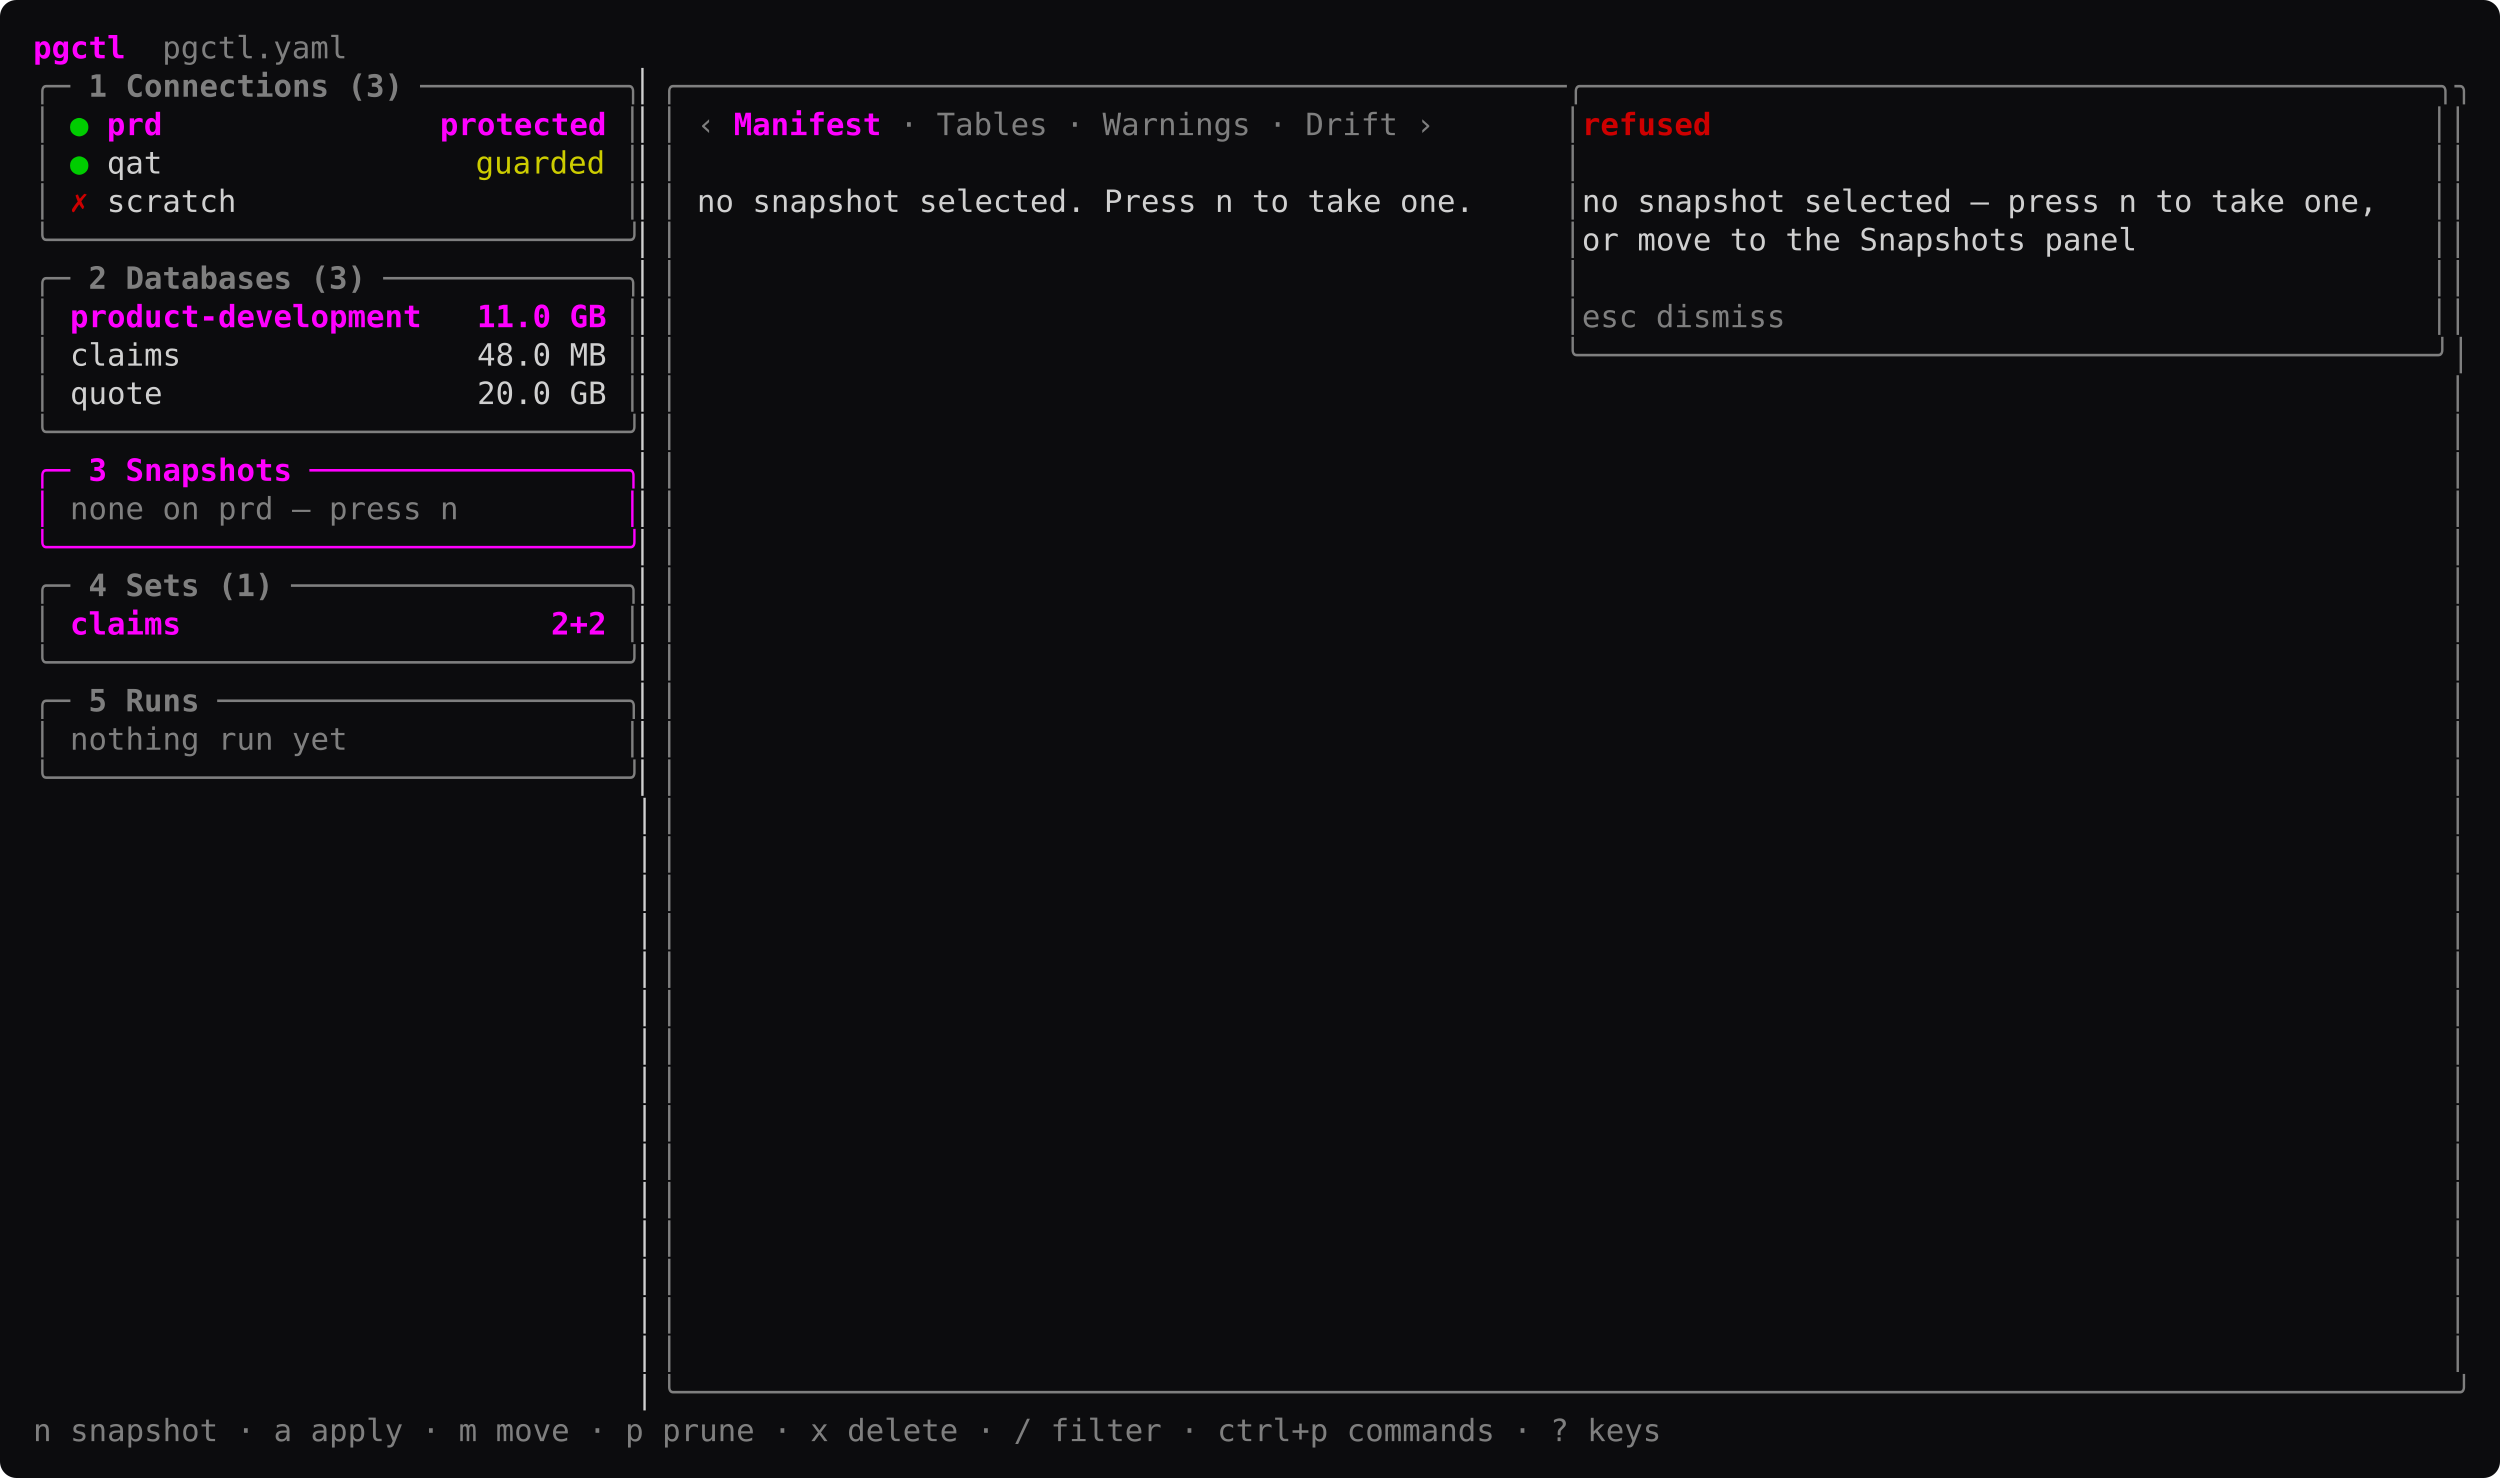
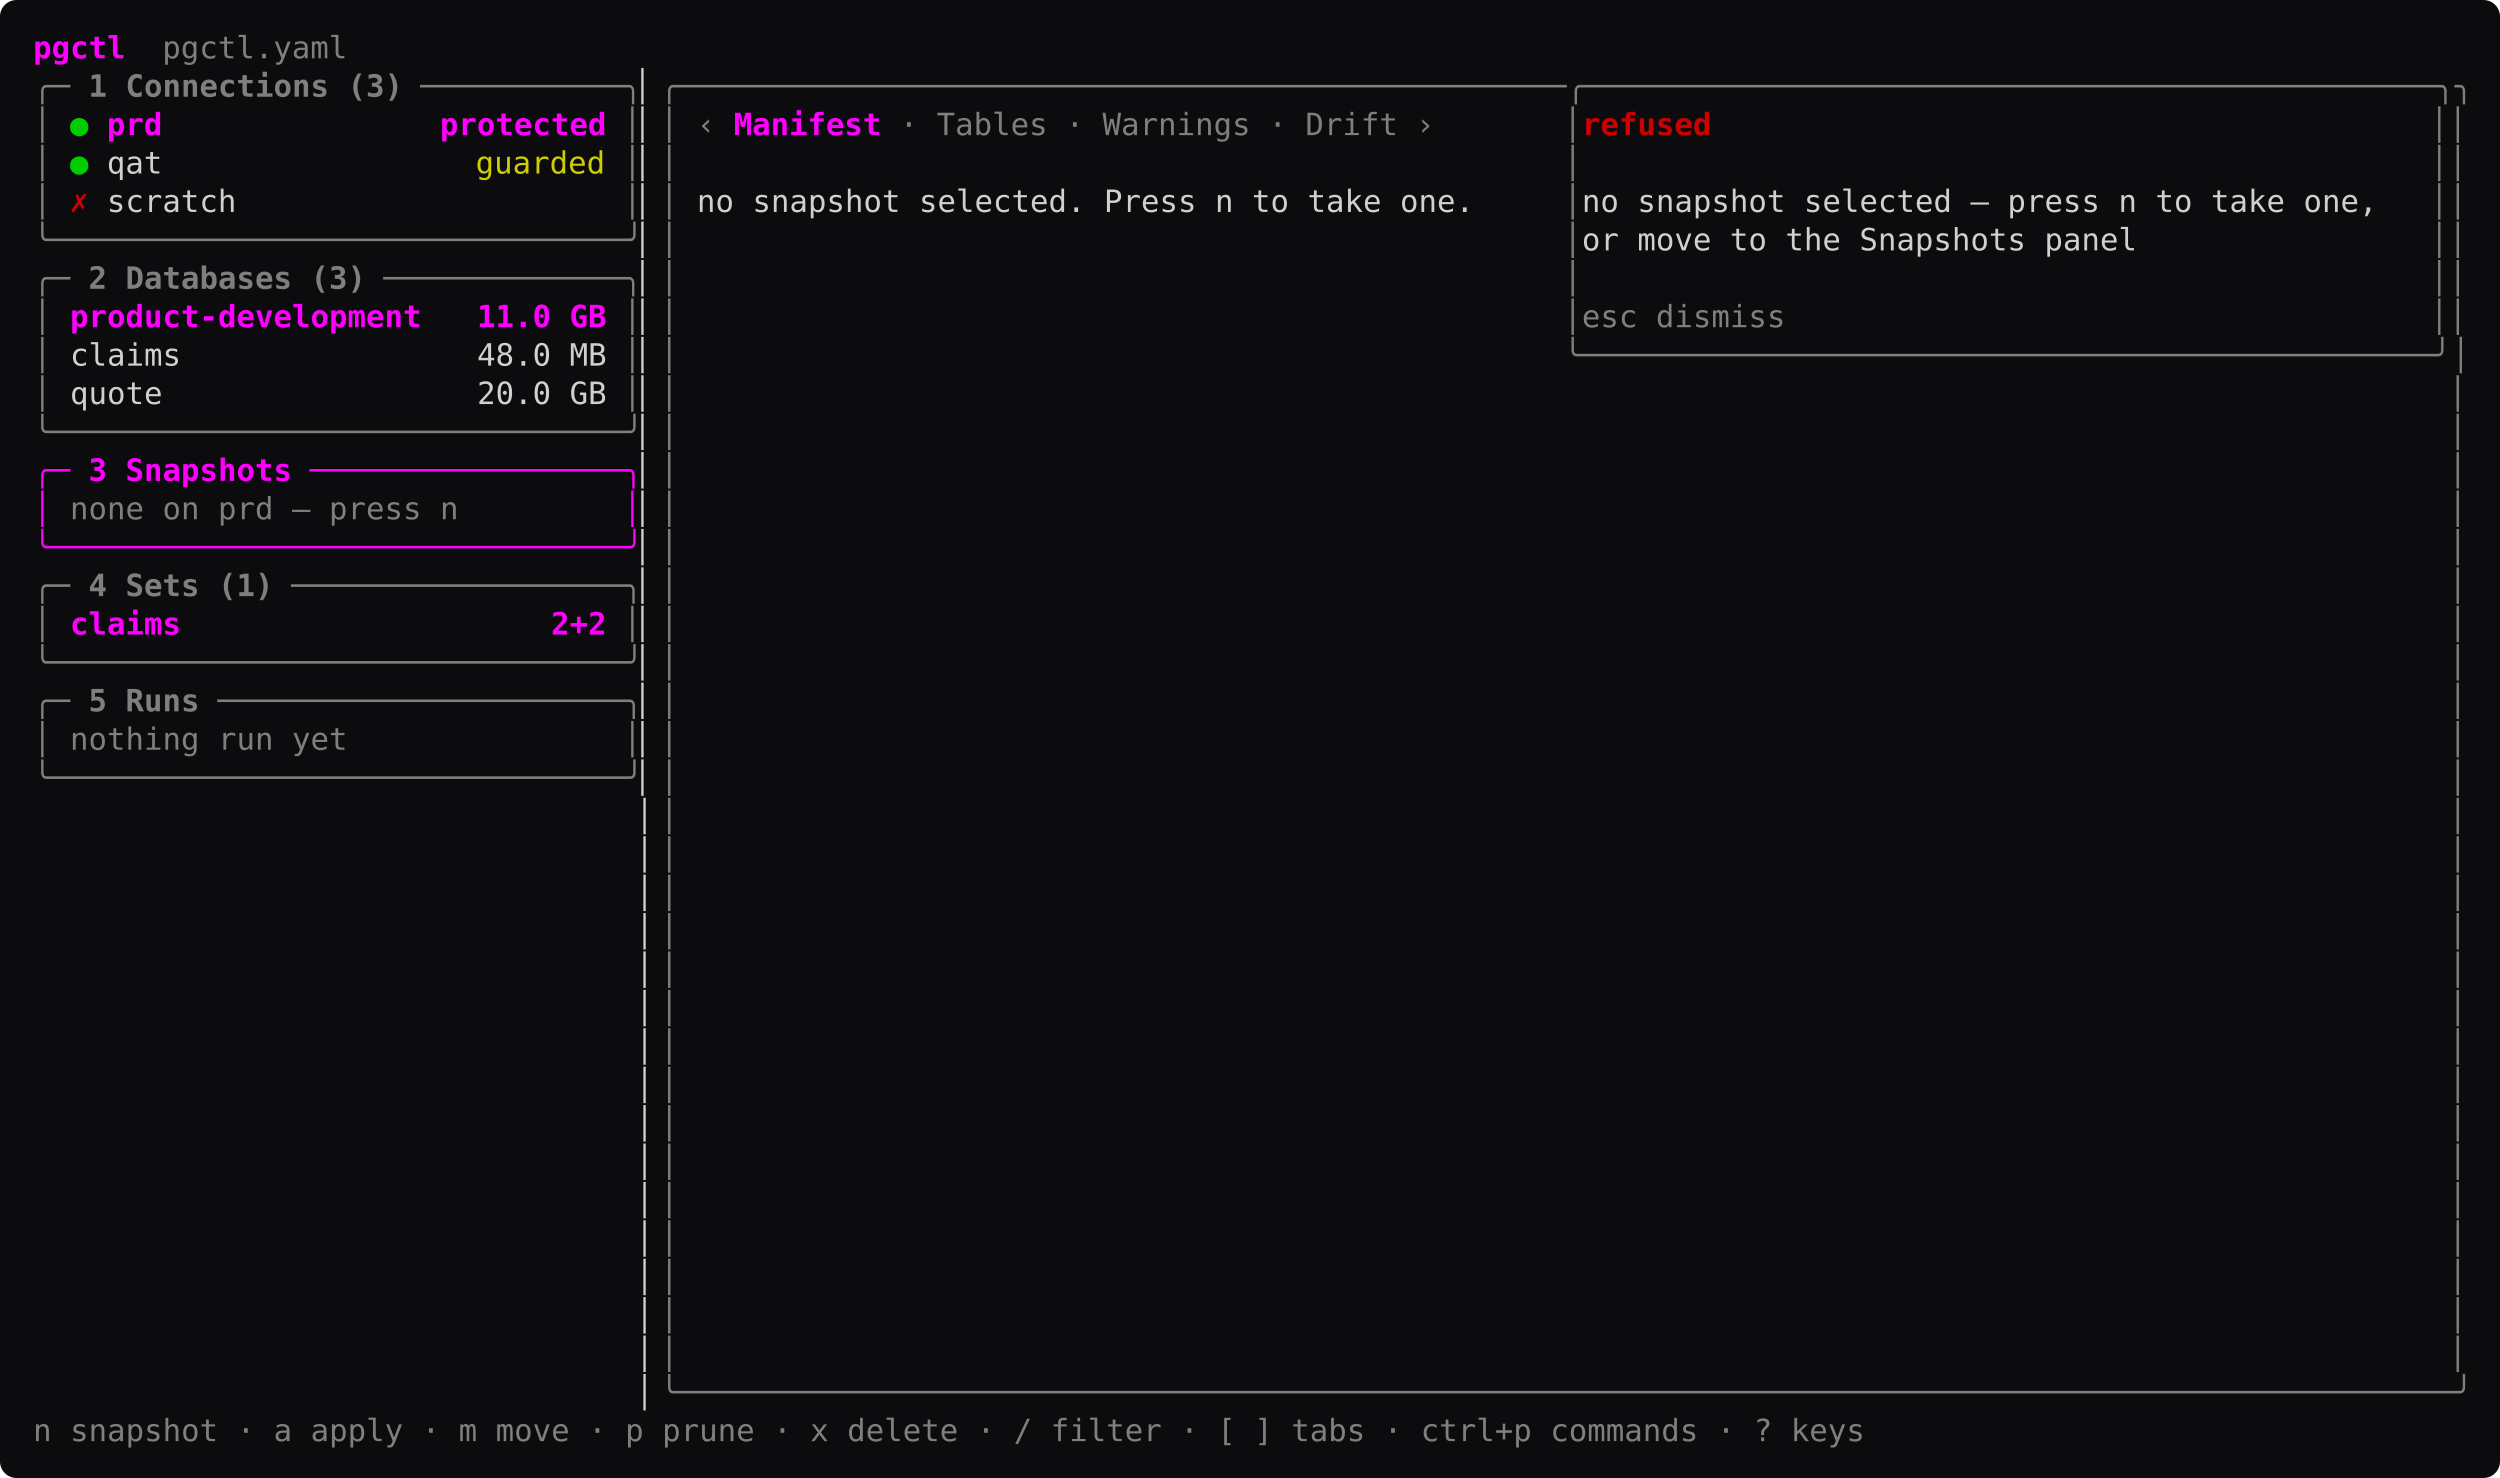
<svg xmlns="http://www.w3.org/2000/svg" width="1057.6" height="625.25" viewBox="0 0 1057.6 625.25" font-family="ui-monospace, 'SF Mono', SFMono-Regular, Menlo, Consolas, 'DejaVu Sans Mono', monospace" font-size="13" role="img">
  <rect width="1057.6" height="625.25" rx="7" fill="#0c0c0e" />
  <text x="14" y="24.68" textLength="39" lengthAdjust="spacing" fill="#ff00ff" font-weight="600" xml:space="preserve">pgctl</text>
  <text x="53" y="24.68" textLength="93.6" lengthAdjust="spacing" fill="#7f7f7f" xml:space="preserve">  pgctl.yaml</text>
  <text x="14" y="40.92" textLength="15.6" lengthAdjust="spacing" fill="#7f7f7f" xml:space="preserve">╭─</text>
  <text x="29.6" y="40.92" textLength="140.4" lengthAdjust="spacing" fill="#7f7f7f" font-weight="600" xml:space="preserve"> 1 Connections (3)</text>
  <text x="177.8" y="40.92" textLength="93.6" lengthAdjust="spacing" fill="#7f7f7f" xml:space="preserve">───────────╮</text>
  <text x="271.4" y="40.92" textLength="7.8" lengthAdjust="spacing" fill="#d0d0d0" xml:space="preserve">▏</text>
  <text x="279.2" y="40.92" textLength="764.4" lengthAdjust="spacing" fill="#7f7f7f" xml:space="preserve">╭────────────────────────────────────────────────╭──────────────────────────────────────────────╮╮</text>
  <text x="14" y="57.17" textLength="7.8" lengthAdjust="spacing" fill="#7f7f7f" xml:space="preserve">│</text>
  <text x="29.6" y="57.17" textLength="7.8" lengthAdjust="spacing" fill="#00cd00" xml:space="preserve">●</text>
  <text x="45.2" y="57.17" textLength="210.6" lengthAdjust="spacing" fill="#ff00ff" font-weight="600" xml:space="preserve">prd               protected</text>
  <text x="263.6" y="57.17" textLength="7.8" lengthAdjust="spacing" fill="#7f7f7f" xml:space="preserve">│</text>
  <text x="271.4" y="57.17" textLength="7.8" lengthAdjust="spacing" fill="#d0d0d0" xml:space="preserve">▏</text>
  <text x="279.2" y="57.17" textLength="7.8" lengthAdjust="spacing" fill="#7f7f7f" xml:space="preserve">│</text>
  <text x="294.8" y="57.17" textLength="7.8" lengthAdjust="spacing" fill="#7f7f7f" xml:space="preserve">‹</text>
  <text x="310.4" y="57.17" textLength="7.8" lengthAdjust="spacing" fill="#ff00ff" font-weight="600" xml:space="preserve">M</text>
  <text x="318.2" y="57.17" textLength="7.8" lengthAdjust="spacing" fill="#ff00ff" font-weight="600" xml:space="preserve">a</text>
  <text x="326" y="57.17" textLength="7.8" lengthAdjust="spacing" fill="#ff00ff" font-weight="600" xml:space="preserve">n</text>
  <text x="333.8" y="57.17" textLength="7.8" lengthAdjust="spacing" fill="#ff00ff" font-weight="600" xml:space="preserve">i</text>
  <text x="341.6" y="57.17" textLength="7.8" lengthAdjust="spacing" fill="#ff00ff" font-weight="600" xml:space="preserve">f</text>
  <text x="349.4" y="57.17" textLength="7.8" lengthAdjust="spacing" fill="#ff00ff" font-weight="600" xml:space="preserve">e</text>
  <text x="357.2" y="57.17" textLength="7.8" lengthAdjust="spacing" fill="#ff00ff" font-weight="600" xml:space="preserve">s</text>
  <text x="365" y="57.17" textLength="7.8" lengthAdjust="spacing" fill="#ff00ff" font-weight="600" xml:space="preserve">t</text>
  <text x="380.6" y="57.17" textLength="7.8" lengthAdjust="spacing" fill="#7f7f7f" xml:space="preserve">·</text>
  <text x="388.4" y="57.17" textLength="54.6" lengthAdjust="spacing" fill="#7f7f7f" xml:space="preserve"> Tables</text>
  <text x="450.8" y="57.17" textLength="7.8" lengthAdjust="spacing" fill="#7f7f7f" xml:space="preserve">·</text>
  <text x="458.6" y="57.17" textLength="70.2" lengthAdjust="spacing" fill="#7f7f7f" xml:space="preserve"> Warnings</text>
  <text x="536.6" y="57.17" textLength="7.8" lengthAdjust="spacing" fill="#7f7f7f" xml:space="preserve">·</text>
  <text x="544.4" y="57.17" textLength="46.8" lengthAdjust="spacing" fill="#7f7f7f" xml:space="preserve"> Drift</text>
  <text x="599" y="57.17" textLength="7.8" lengthAdjust="spacing" fill="#7f7f7f" xml:space="preserve">›</text>
  <text x="661.4" y="57.17" textLength="7.8" lengthAdjust="spacing" fill="#7f7f7f" xml:space="preserve">│</text>
  <text x="669.2" y="57.17" textLength="54.6" lengthAdjust="spacing" fill="#cd0000" font-weight="600" xml:space="preserve">refused</text>
  <text x="1028" y="57.17" textLength="15.6" lengthAdjust="spacing" fill="#7f7f7f" xml:space="preserve">││</text>
  <text x="14" y="73.42" textLength="7.8" lengthAdjust="spacing" fill="#7f7f7f" xml:space="preserve">│</text>
  <text x="29.6" y="73.42" textLength="7.8" lengthAdjust="spacing" fill="#00cd00" xml:space="preserve">●</text>
  <text x="45.2" y="73.42" textLength="23.4" lengthAdjust="spacing" fill="#d0d0d0" xml:space="preserve">qat</text>
  <text x="201.2" y="73.42" textLength="54.6" lengthAdjust="spacing" fill="#cdcd00" xml:space="preserve">guarded</text>
  <text x="263.6" y="73.42" textLength="7.8" lengthAdjust="spacing" fill="#7f7f7f" xml:space="preserve">│</text>
  <text x="271.4" y="73.42" textLength="7.8" lengthAdjust="spacing" fill="#d0d0d0" xml:space="preserve">▏</text>
  <text x="279.2" y="73.42" textLength="7.8" lengthAdjust="spacing" fill="#7f7f7f" xml:space="preserve">│</text>
  <text x="661.4" y="73.42" textLength="7.8" lengthAdjust="spacing" fill="#7f7f7f" xml:space="preserve">│</text>
  <text x="1028" y="73.42" textLength="15.6" lengthAdjust="spacing" fill="#7f7f7f" xml:space="preserve">││</text>
  <text x="14" y="89.67" textLength="7.8" lengthAdjust="spacing" fill="#7f7f7f" xml:space="preserve">│</text>
  <text x="29.6" y="89.67" textLength="7.8" lengthAdjust="spacing" fill="#cd0000" font-weight="600" xml:space="preserve">✗</text>
  <text x="45.2" y="89.67" textLength="54.6" lengthAdjust="spacing" fill="#d0d0d0" xml:space="preserve">scratch</text>
  <text x="263.6" y="89.67" textLength="7.8" lengthAdjust="spacing" fill="#7f7f7f" xml:space="preserve">│</text>
  <text x="271.4" y="89.67" textLength="7.8" lengthAdjust="spacing" fill="#d0d0d0" xml:space="preserve">▏</text>
  <text x="279.2" y="89.67" textLength="7.8" lengthAdjust="spacing" fill="#7f7f7f" xml:space="preserve">│</text>
  <text x="287" y="89.67" textLength="335.4" lengthAdjust="spacing" fill="#d0d0d0" xml:space="preserve"> no snapshot selected. Press n to take one.</text>
  <text x="661.4" y="89.67" textLength="7.8" lengthAdjust="spacing" fill="#7f7f7f" xml:space="preserve">│</text>
  <text x="669.2" y="89.67" textLength="335.4" lengthAdjust="spacing" fill="#d0d0d0" xml:space="preserve">no snapshot selected — press n to take one,</text>
  <text x="1028" y="89.67" textLength="15.6" lengthAdjust="spacing" fill="#7f7f7f" xml:space="preserve">││</text>
  <text x="14" y="105.92" textLength="257.4" lengthAdjust="spacing" fill="#7f7f7f" xml:space="preserve">╰───────────────────────────────╯</text>
  <text x="271.4" y="105.92" textLength="7.8" lengthAdjust="spacing" fill="#d0d0d0" xml:space="preserve">▏</text>
  <text x="279.2" y="105.92" textLength="7.8" lengthAdjust="spacing" fill="#7f7f7f" xml:space="preserve">│</text>
  <text x="661.4" y="105.92" textLength="7.8" lengthAdjust="spacing" fill="#7f7f7f" xml:space="preserve">│</text>
  <text x="669.2" y="105.92" textLength="234" lengthAdjust="spacing" fill="#d0d0d0" xml:space="preserve">or move to the Snapshots panel</text>
  <text x="1028" y="105.92" textLength="15.6" lengthAdjust="spacing" fill="#7f7f7f" xml:space="preserve">││</text>
  <text x="14" y="122.17" textLength="15.6" lengthAdjust="spacing" fill="#7f7f7f" xml:space="preserve">╭─</text>
  <text x="29.6" y="122.17" textLength="124.8" lengthAdjust="spacing" fill="#7f7f7f" font-weight="600" xml:space="preserve"> 2 Databases (3)</text>
  <text x="162.2" y="122.17" textLength="109.2" lengthAdjust="spacing" fill="#7f7f7f" xml:space="preserve">─────────────╮</text>
  <text x="271.4" y="122.17" textLength="7.8" lengthAdjust="spacing" fill="#d0d0d0" xml:space="preserve">▏</text>
  <text x="279.2" y="122.17" textLength="7.8" lengthAdjust="spacing" fill="#7f7f7f" xml:space="preserve">│</text>
  <text x="661.4" y="122.17" textLength="7.8" lengthAdjust="spacing" fill="#7f7f7f" xml:space="preserve">│</text>
  <text x="1028" y="122.17" textLength="15.6" lengthAdjust="spacing" fill="#7f7f7f" xml:space="preserve">││</text>
  <text x="14" y="138.43" textLength="7.8" lengthAdjust="spacing" fill="#7f7f7f" xml:space="preserve">│</text>
  <text x="29.6" y="138.43" textLength="226.2" lengthAdjust="spacing" fill="#ff00ff" font-weight="600" xml:space="preserve">product-development   11.0 GB</text>
  <text x="263.6" y="138.43" textLength="7.8" lengthAdjust="spacing" fill="#7f7f7f" xml:space="preserve">│</text>
  <text x="271.4" y="138.43" textLength="7.8" lengthAdjust="spacing" fill="#d0d0d0" xml:space="preserve">▏</text>
  <text x="279.2" y="138.43" textLength="7.8" lengthAdjust="spacing" fill="#7f7f7f" xml:space="preserve">│</text>
  <text x="661.4" y="138.43" textLength="7.8" lengthAdjust="spacing" fill="#7f7f7f" xml:space="preserve">│</text>
  <text x="669.2" y="138.43" textLength="85.8" lengthAdjust="spacing" fill="#7f7f7f" xml:space="preserve">esc dismiss</text>
  <text x="1028" y="138.43" textLength="15.6" lengthAdjust="spacing" fill="#7f7f7f" xml:space="preserve">││</text>
  <text x="14" y="154.68" textLength="7.8" lengthAdjust="spacing" fill="#7f7f7f" xml:space="preserve">│</text>
  <text x="21.8" y="154.68" textLength="234" lengthAdjust="spacing" fill="#d0d0d0" xml:space="preserve"> claims                48.0 MB</text>
  <text x="263.6" y="154.68" textLength="7.8" lengthAdjust="spacing" fill="#7f7f7f" xml:space="preserve">│</text>
  <text x="271.4" y="154.68" textLength="7.8" lengthAdjust="spacing" fill="#d0d0d0" xml:space="preserve">▏</text>
  <text x="279.2" y="154.68" textLength="7.8" lengthAdjust="spacing" fill="#7f7f7f" xml:space="preserve">│</text>
  <text x="661.4" y="154.68" textLength="382.2" lengthAdjust="spacing" fill="#7f7f7f" xml:space="preserve">╰──────────────────────────────────────────────╯│</text>
  <text x="14" y="170.93" textLength="7.8" lengthAdjust="spacing" fill="#7f7f7f" xml:space="preserve">│</text>
  <text x="21.8" y="170.93" textLength="234" lengthAdjust="spacing" fill="#d0d0d0" xml:space="preserve"> quote                 20.0 GB</text>
  <text x="263.6" y="170.93" textLength="7.8" lengthAdjust="spacing" fill="#7f7f7f" xml:space="preserve">│</text>
  <text x="271.4" y="170.93" textLength="7.8" lengthAdjust="spacing" fill="#d0d0d0" xml:space="preserve">▏</text>
  <text x="279.2" y="170.93" textLength="7.8" lengthAdjust="spacing" fill="#7f7f7f" xml:space="preserve">│</text>
  <text x="1035.8" y="170.93" textLength="7.8" lengthAdjust="spacing" fill="#7f7f7f" xml:space="preserve">│</text>
  <text x="14" y="187.18" textLength="257.4" lengthAdjust="spacing" fill="#7f7f7f" xml:space="preserve">╰───────────────────────────────╯</text>
  <text x="271.4" y="187.18" textLength="7.8" lengthAdjust="spacing" fill="#d0d0d0" xml:space="preserve">▏</text>
  <text x="279.2" y="187.18" textLength="7.8" lengthAdjust="spacing" fill="#7f7f7f" xml:space="preserve">│</text>
  <text x="1035.8" y="187.18" textLength="7.8" lengthAdjust="spacing" fill="#7f7f7f" xml:space="preserve">│</text>
  <text x="14" y="203.43" textLength="15.6" lengthAdjust="spacing" fill="#ff00ff" xml:space="preserve">╭─</text>
  <text x="29.6" y="203.43" textLength="93.6" lengthAdjust="spacing" fill="#ff00ff" font-weight="600" xml:space="preserve"> 3 Snapshots</text>
  <text x="131" y="203.43" textLength="140.4" lengthAdjust="spacing" fill="#ff00ff" xml:space="preserve">─────────────────╮</text>
  <text x="271.4" y="203.43" textLength="7.8" lengthAdjust="spacing" fill="#d0d0d0" xml:space="preserve">▏</text>
  <text x="279.2" y="203.43" textLength="7.8" lengthAdjust="spacing" fill="#7f7f7f" xml:space="preserve">│</text>
  <text x="1035.8" y="203.43" textLength="7.8" lengthAdjust="spacing" fill="#7f7f7f" xml:space="preserve">│</text>
  <text x="14" y="219.68" textLength="7.8" lengthAdjust="spacing" fill="#ff00ff" xml:space="preserve">│</text>
  <text x="29.6" y="219.68" textLength="163.8" lengthAdjust="spacing" fill="#7f7f7f" xml:space="preserve">none on prd — press n</text>
  <text x="263.6" y="219.68" textLength="7.8" lengthAdjust="spacing" fill="#ff00ff" xml:space="preserve">│</text>
  <text x="271.4" y="219.68" textLength="7.8" lengthAdjust="spacing" fill="#d0d0d0" xml:space="preserve">▏</text>
  <text x="279.2" y="219.68" textLength="7.8" lengthAdjust="spacing" fill="#7f7f7f" xml:space="preserve">│</text>
  <text x="1035.8" y="219.68" textLength="7.8" lengthAdjust="spacing" fill="#7f7f7f" xml:space="preserve">│</text>
  <text x="14" y="235.93" textLength="257.4" lengthAdjust="spacing" fill="#ff00ff" xml:space="preserve">╰───────────────────────────────╯</text>
  <text x="271.4" y="235.93" textLength="7.8" lengthAdjust="spacing" fill="#d0d0d0" xml:space="preserve">▏</text>
  <text x="279.2" y="235.93" textLength="7.8" lengthAdjust="spacing" fill="#7f7f7f" xml:space="preserve">│</text>
  <text x="1035.8" y="235.93" textLength="7.8" lengthAdjust="spacing" fill="#7f7f7f" xml:space="preserve">│</text>
  <text x="14" y="252.18" textLength="15.6" lengthAdjust="spacing" fill="#7f7f7f" xml:space="preserve">╭─</text>
  <text x="29.6" y="252.18" textLength="85.8" lengthAdjust="spacing" fill="#7f7f7f" font-weight="600" xml:space="preserve"> 4 Sets (1)</text>
  <text x="123.2" y="252.18" textLength="148.2" lengthAdjust="spacing" fill="#7f7f7f" xml:space="preserve">──────────────────╮</text>
  <text x="271.4" y="252.18" textLength="7.8" lengthAdjust="spacing" fill="#d0d0d0" xml:space="preserve">▏</text>
  <text x="279.2" y="252.18" textLength="7.8" lengthAdjust="spacing" fill="#7f7f7f" xml:space="preserve">│</text>
  <text x="1035.8" y="252.18" textLength="7.8" lengthAdjust="spacing" fill="#7f7f7f" xml:space="preserve">│</text>
  <text x="14" y="268.43" textLength="7.8" lengthAdjust="spacing" fill="#7f7f7f" xml:space="preserve">│</text>
  <text x="29.6" y="268.43" textLength="226.2" lengthAdjust="spacing" fill="#ff00ff" font-weight="600" xml:space="preserve">claims                    2+2</text>
  <text x="263.6" y="268.43" textLength="7.8" lengthAdjust="spacing" fill="#7f7f7f" xml:space="preserve">│</text>
  <text x="271.4" y="268.43" textLength="7.8" lengthAdjust="spacing" fill="#d0d0d0" xml:space="preserve">▏</text>
  <text x="279.2" y="268.43" textLength="7.8" lengthAdjust="spacing" fill="#7f7f7f" xml:space="preserve">│</text>
  <text x="1035.8" y="268.43" textLength="7.8" lengthAdjust="spacing" fill="#7f7f7f" xml:space="preserve">│</text>
  <text x="14" y="284.68" textLength="257.4" lengthAdjust="spacing" fill="#7f7f7f" xml:space="preserve">╰───────────────────────────────╯</text>
  <text x="271.4" y="284.68" textLength="7.8" lengthAdjust="spacing" fill="#d0d0d0" xml:space="preserve">▏</text>
  <text x="279.2" y="284.68" textLength="7.8" lengthAdjust="spacing" fill="#7f7f7f" xml:space="preserve">│</text>
  <text x="1035.8" y="284.68" textLength="7.8" lengthAdjust="spacing" fill="#7f7f7f" xml:space="preserve">│</text>
  <text x="14" y="300.93" textLength="15.6" lengthAdjust="spacing" fill="#7f7f7f" xml:space="preserve">╭─</text>
  <text x="29.6" y="300.93" textLength="54.6" lengthAdjust="spacing" fill="#7f7f7f" font-weight="600" xml:space="preserve"> 5 Runs</text>
  <text x="92" y="300.93" textLength="179.4" lengthAdjust="spacing" fill="#7f7f7f" xml:space="preserve">──────────────────────╮</text>
  <text x="271.4" y="300.93" textLength="7.8" lengthAdjust="spacing" fill="#d0d0d0" xml:space="preserve">▏</text>
  <text x="279.2" y="300.93" textLength="7.8" lengthAdjust="spacing" fill="#7f7f7f" xml:space="preserve">│</text>
  <text x="1035.8" y="300.93" textLength="7.8" lengthAdjust="spacing" fill="#7f7f7f" xml:space="preserve">│</text>
  <text x="14" y="317.18" textLength="7.8" lengthAdjust="spacing" fill="#7f7f7f" xml:space="preserve">│</text>
  <text x="29.6" y="317.18" textLength="117" lengthAdjust="spacing" fill="#7f7f7f" xml:space="preserve">nothing run yet</text>
  <text x="263.6" y="317.18" textLength="7.8" lengthAdjust="spacing" fill="#7f7f7f" xml:space="preserve">│</text>
  <text x="271.4" y="317.18" textLength="7.8" lengthAdjust="spacing" fill="#d0d0d0" xml:space="preserve">▏</text>
  <text x="279.2" y="317.18" textLength="7.8" lengthAdjust="spacing" fill="#7f7f7f" xml:space="preserve">│</text>
  <text x="1035.8" y="317.18" textLength="7.8" lengthAdjust="spacing" fill="#7f7f7f" xml:space="preserve">│</text>
  <text x="14" y="333.43" textLength="257.4" lengthAdjust="spacing" fill="#7f7f7f" xml:space="preserve">╰───────────────────────────────╯</text>
  <text x="271.4" y="333.43" textLength="7.8" lengthAdjust="spacing" fill="#d0d0d0" xml:space="preserve">▏</text>
  <text x="279.2" y="333.43" textLength="7.8" lengthAdjust="spacing" fill="#7f7f7f" xml:space="preserve">│</text>
  <text x="1035.8" y="333.43" textLength="7.8" lengthAdjust="spacing" fill="#7f7f7f" xml:space="preserve">│</text>
  <text x="14" y="349.68" textLength="265.2" lengthAdjust="spacing" fill="#d0d0d0" xml:space="preserve">                                 ▏</text>
  <text x="279.2" y="349.68" textLength="7.8" lengthAdjust="spacing" fill="#7f7f7f" xml:space="preserve">│</text>
  <text x="1035.8" y="349.68" textLength="7.8" lengthAdjust="spacing" fill="#7f7f7f" xml:space="preserve">│</text>
  <text x="14" y="365.93" textLength="265.2" lengthAdjust="spacing" fill="#d0d0d0" xml:space="preserve">                                 ▏</text>
  <text x="279.2" y="365.93" textLength="7.8" lengthAdjust="spacing" fill="#7f7f7f" xml:space="preserve">│</text>
  <text x="1035.8" y="365.93" textLength="7.8" lengthAdjust="spacing" fill="#7f7f7f" xml:space="preserve">│</text>
  <text x="14" y="382.18" textLength="265.2" lengthAdjust="spacing" fill="#d0d0d0" xml:space="preserve">                                 ▏</text>
  <text x="279.2" y="382.18" textLength="7.8" lengthAdjust="spacing" fill="#7f7f7f" xml:space="preserve">│</text>
  <text x="1035.8" y="382.18" textLength="7.8" lengthAdjust="spacing" fill="#7f7f7f" xml:space="preserve">│</text>
  <text x="14" y="398.43" textLength="265.2" lengthAdjust="spacing" fill="#d0d0d0" xml:space="preserve">                                 ▏</text>
  <text x="279.2" y="398.43" textLength="7.8" lengthAdjust="spacing" fill="#7f7f7f" xml:space="preserve">│</text>
  <text x="1035.8" y="398.43" textLength="7.8" lengthAdjust="spacing" fill="#7f7f7f" xml:space="preserve">│</text>
  <text x="14" y="414.68" textLength="265.2" lengthAdjust="spacing" fill="#d0d0d0" xml:space="preserve">                                 ▏</text>
  <text x="279.2" y="414.68" textLength="7.8" lengthAdjust="spacing" fill="#7f7f7f" xml:space="preserve">│</text>
  <text x="1035.8" y="414.68" textLength="7.8" lengthAdjust="spacing" fill="#7f7f7f" xml:space="preserve">│</text>
  <text x="14" y="430.93" textLength="265.2" lengthAdjust="spacing" fill="#d0d0d0" xml:space="preserve">                                 ▏</text>
  <text x="279.2" y="430.93" textLength="7.8" lengthAdjust="spacing" fill="#7f7f7f" xml:space="preserve">│</text>
  <text x="1035.8" y="430.93" textLength="7.8" lengthAdjust="spacing" fill="#7f7f7f" xml:space="preserve">│</text>
  <text x="14" y="447.18" textLength="265.2" lengthAdjust="spacing" fill="#d0d0d0" xml:space="preserve">                                 ▏</text>
  <text x="279.2" y="447.18" textLength="7.8" lengthAdjust="spacing" fill="#7f7f7f" xml:space="preserve">│</text>
  <text x="1035.8" y="447.18" textLength="7.8" lengthAdjust="spacing" fill="#7f7f7f" xml:space="preserve">│</text>
  <text x="14" y="463.43" textLength="265.2" lengthAdjust="spacing" fill="#d0d0d0" xml:space="preserve">                                 ▏</text>
  <text x="279.2" y="463.43" textLength="7.8" lengthAdjust="spacing" fill="#7f7f7f" xml:space="preserve">│</text>
  <text x="1035.8" y="463.43" textLength="7.8" lengthAdjust="spacing" fill="#7f7f7f" xml:space="preserve">│</text>
  <text x="14" y="479.68" textLength="265.2" lengthAdjust="spacing" fill="#d0d0d0" xml:space="preserve">                                 ▏</text>
  <text x="279.2" y="479.68" textLength="7.8" lengthAdjust="spacing" fill="#7f7f7f" xml:space="preserve">│</text>
  <text x="1035.8" y="479.68" textLength="7.8" lengthAdjust="spacing" fill="#7f7f7f" xml:space="preserve">│</text>
  <text x="14" y="495.93" textLength="265.2" lengthAdjust="spacing" fill="#d0d0d0" xml:space="preserve">                                 ▏</text>
  <text x="279.2" y="495.93" textLength="7.8" lengthAdjust="spacing" fill="#7f7f7f" xml:space="preserve">│</text>
  <text x="1035.8" y="495.93" textLength="7.8" lengthAdjust="spacing" fill="#7f7f7f" xml:space="preserve">│</text>
  <text x="14" y="512.17" textLength="265.2" lengthAdjust="spacing" fill="#d0d0d0" xml:space="preserve">                                 ▏</text>
  <text x="279.2" y="512.17" textLength="7.8" lengthAdjust="spacing" fill="#7f7f7f" xml:space="preserve">│</text>
  <text x="1035.8" y="512.17" textLength="7.8" lengthAdjust="spacing" fill="#7f7f7f" xml:space="preserve">│</text>
  <text x="14" y="528.42" textLength="265.2" lengthAdjust="spacing" fill="#d0d0d0" xml:space="preserve">                                 ▏</text>
  <text x="279.2" y="528.42" textLength="7.8" lengthAdjust="spacing" fill="#7f7f7f" xml:space="preserve">│</text>
  <text x="1035.8" y="528.42" textLength="7.8" lengthAdjust="spacing" fill="#7f7f7f" xml:space="preserve">│</text>
  <text x="14" y="544.67" textLength="265.2" lengthAdjust="spacing" fill="#d0d0d0" xml:space="preserve">                                 ▏</text>
  <text x="279.2" y="544.67" textLength="7.8" lengthAdjust="spacing" fill="#7f7f7f" xml:space="preserve">│</text>
  <text x="1035.8" y="544.67" textLength="7.8" lengthAdjust="spacing" fill="#7f7f7f" xml:space="preserve">│</text>
  <text x="14" y="560.92" textLength="265.2" lengthAdjust="spacing" fill="#d0d0d0" xml:space="preserve">                                 ▏</text>
  <text x="279.2" y="560.92" textLength="7.8" lengthAdjust="spacing" fill="#7f7f7f" xml:space="preserve">│</text>
  <text x="1035.8" y="560.92" textLength="7.8" lengthAdjust="spacing" fill="#7f7f7f" xml:space="preserve">│</text>
  <text x="14" y="577.17" textLength="265.2" lengthAdjust="spacing" fill="#d0d0d0" xml:space="preserve">                                 ▏</text>
  <text x="279.2" y="577.17" textLength="7.8" lengthAdjust="spacing" fill="#7f7f7f" xml:space="preserve">│</text>
  <text x="1035.8" y="577.17" textLength="7.8" lengthAdjust="spacing" fill="#7f7f7f" xml:space="preserve">│</text>
  <text x="14" y="593.42" textLength="265.2" lengthAdjust="spacing" fill="#d0d0d0" xml:space="preserve">                                 ▏</text>
  <text x="279.2" y="593.42" textLength="764.4" lengthAdjust="spacing" fill="#7f7f7f" xml:space="preserve">╰────────────────────────────────────────────────────────────────────────────────────────────────╯</text>
-   <text x="14" y="609.67" textLength="686.4" lengthAdjust="spacing" fill="#7f7f7f" xml:space="preserve">n snapshot · a apply · m move · p prune · x delete · / filter · ctrl+p commands · ? keys</text>
+   <text x="14" y="609.67" textLength="772.2" lengthAdjust="spacing" fill="#7f7f7f" xml:space="preserve">n snapshot · a apply · m move · p prune · x delete · / filter · [ ] tabs · ctrl+p commands · ? keys</text>
</svg>
